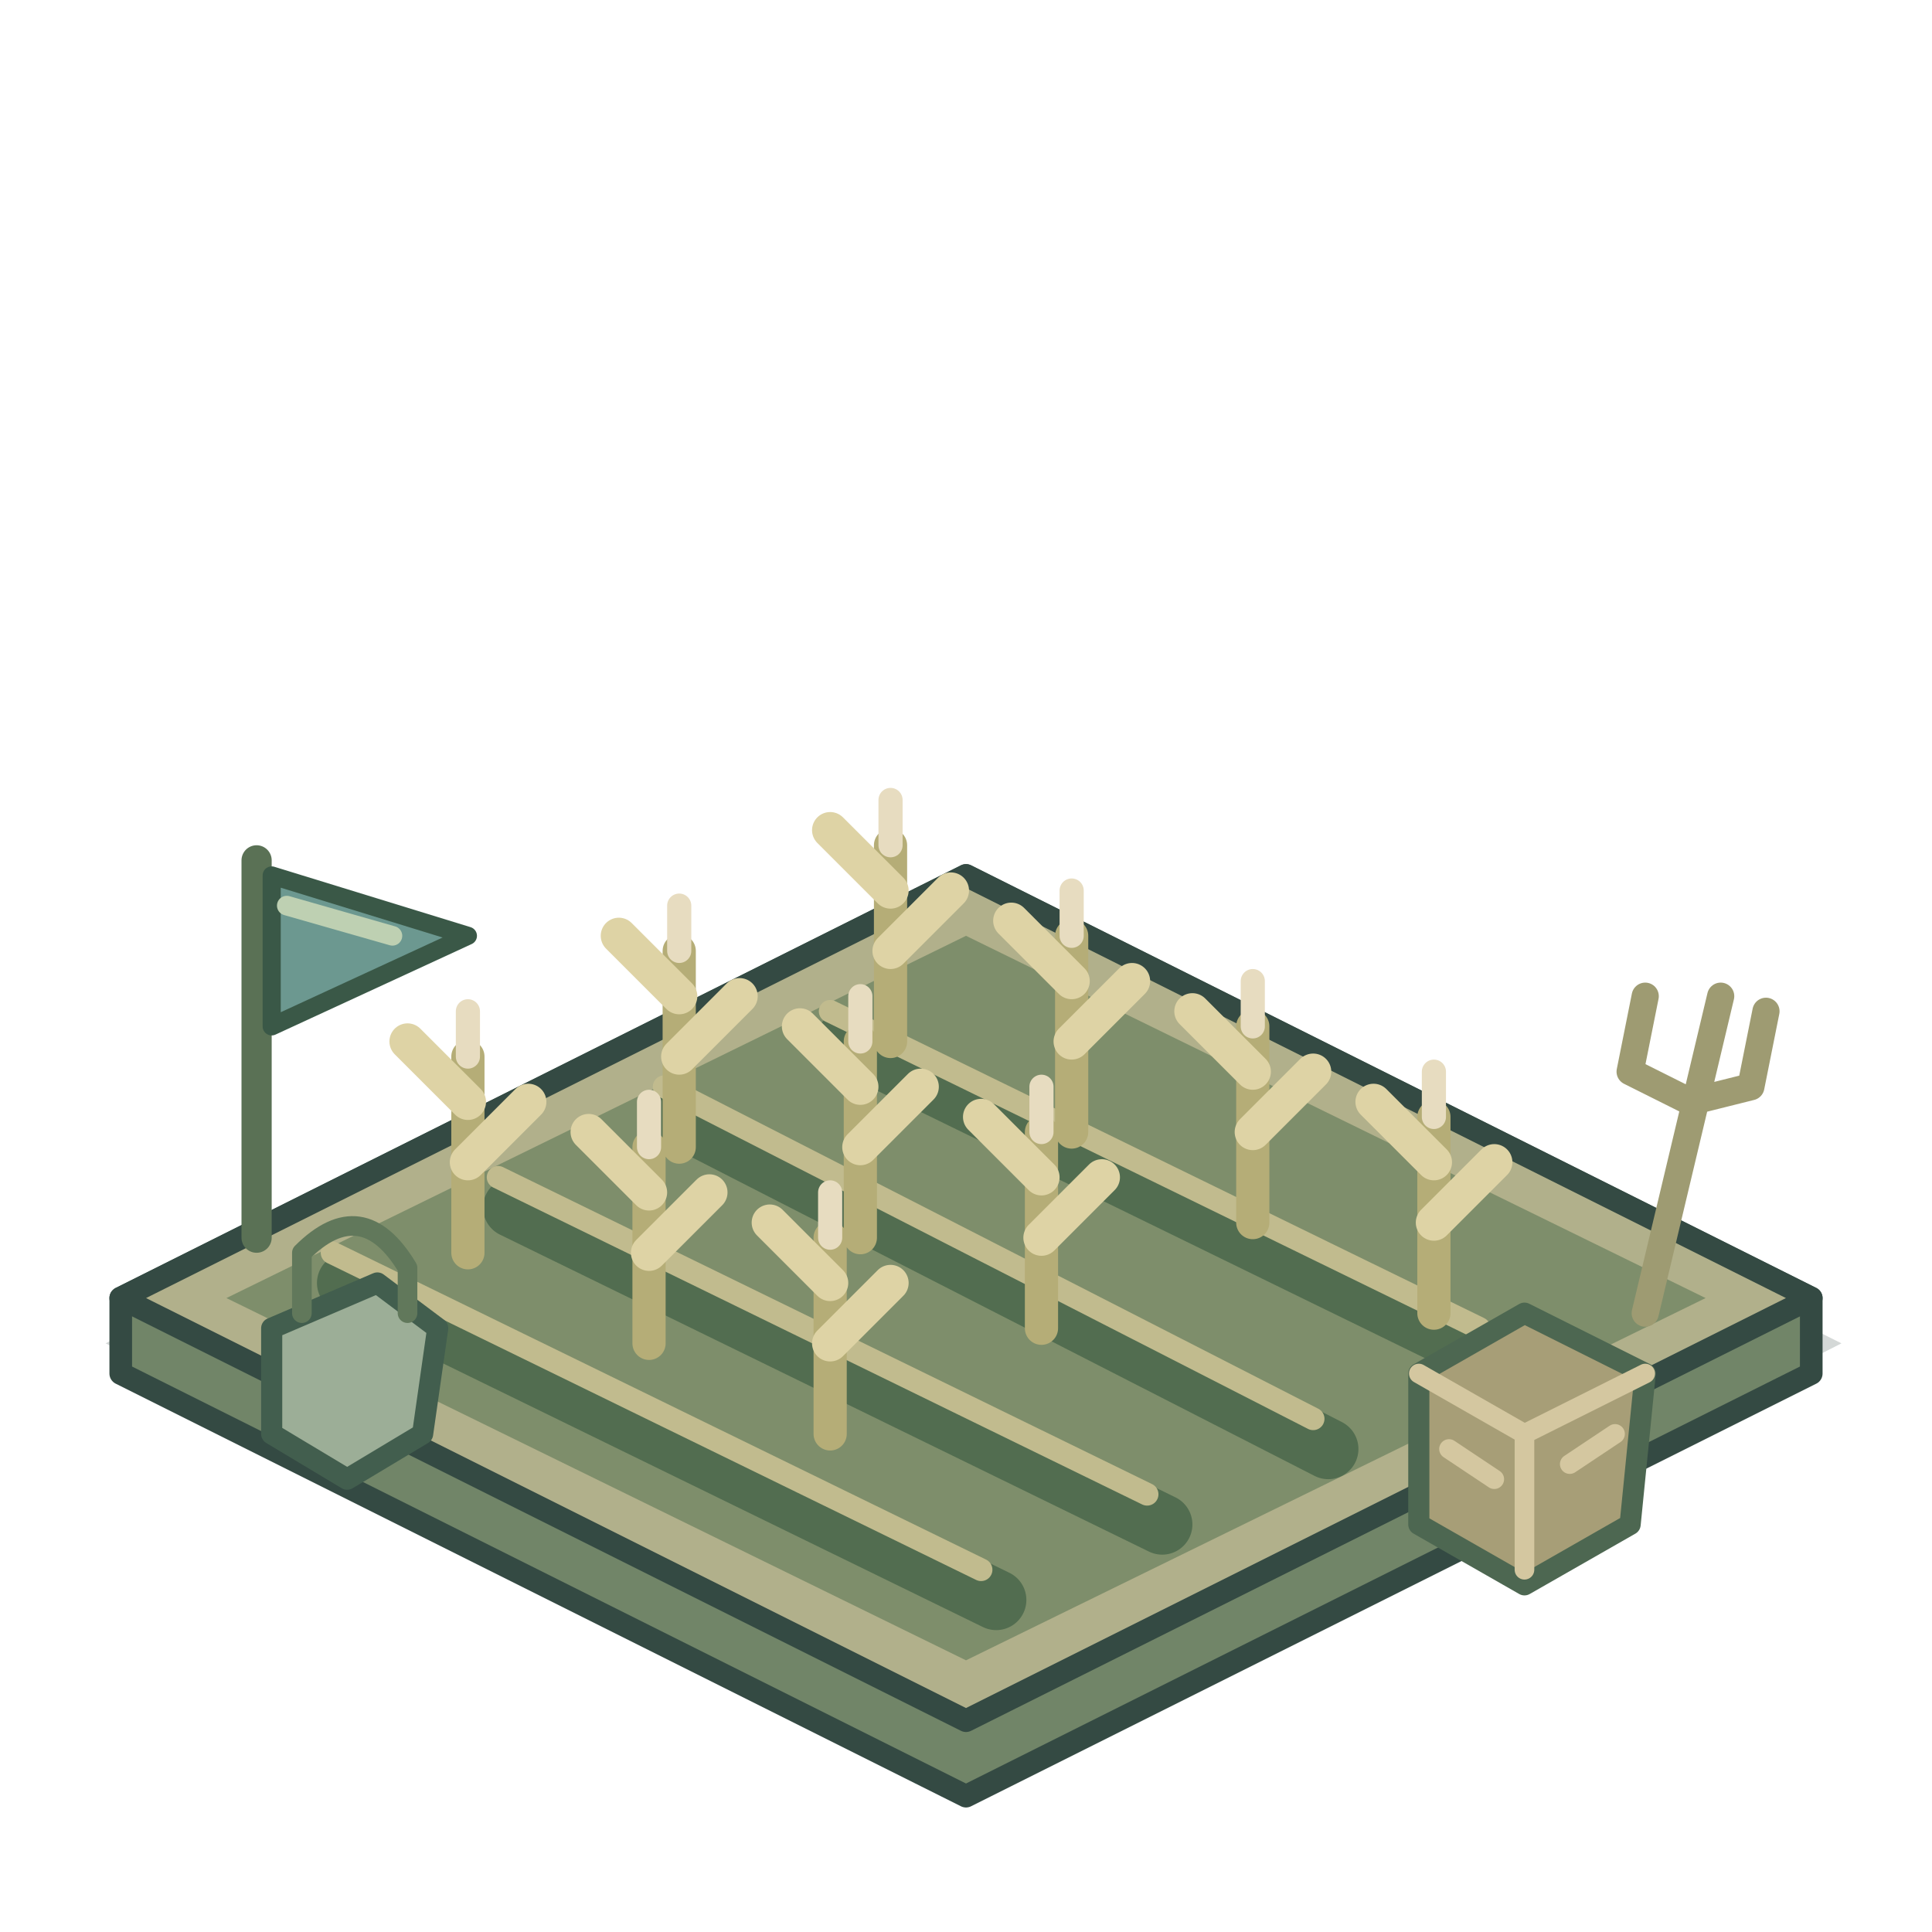
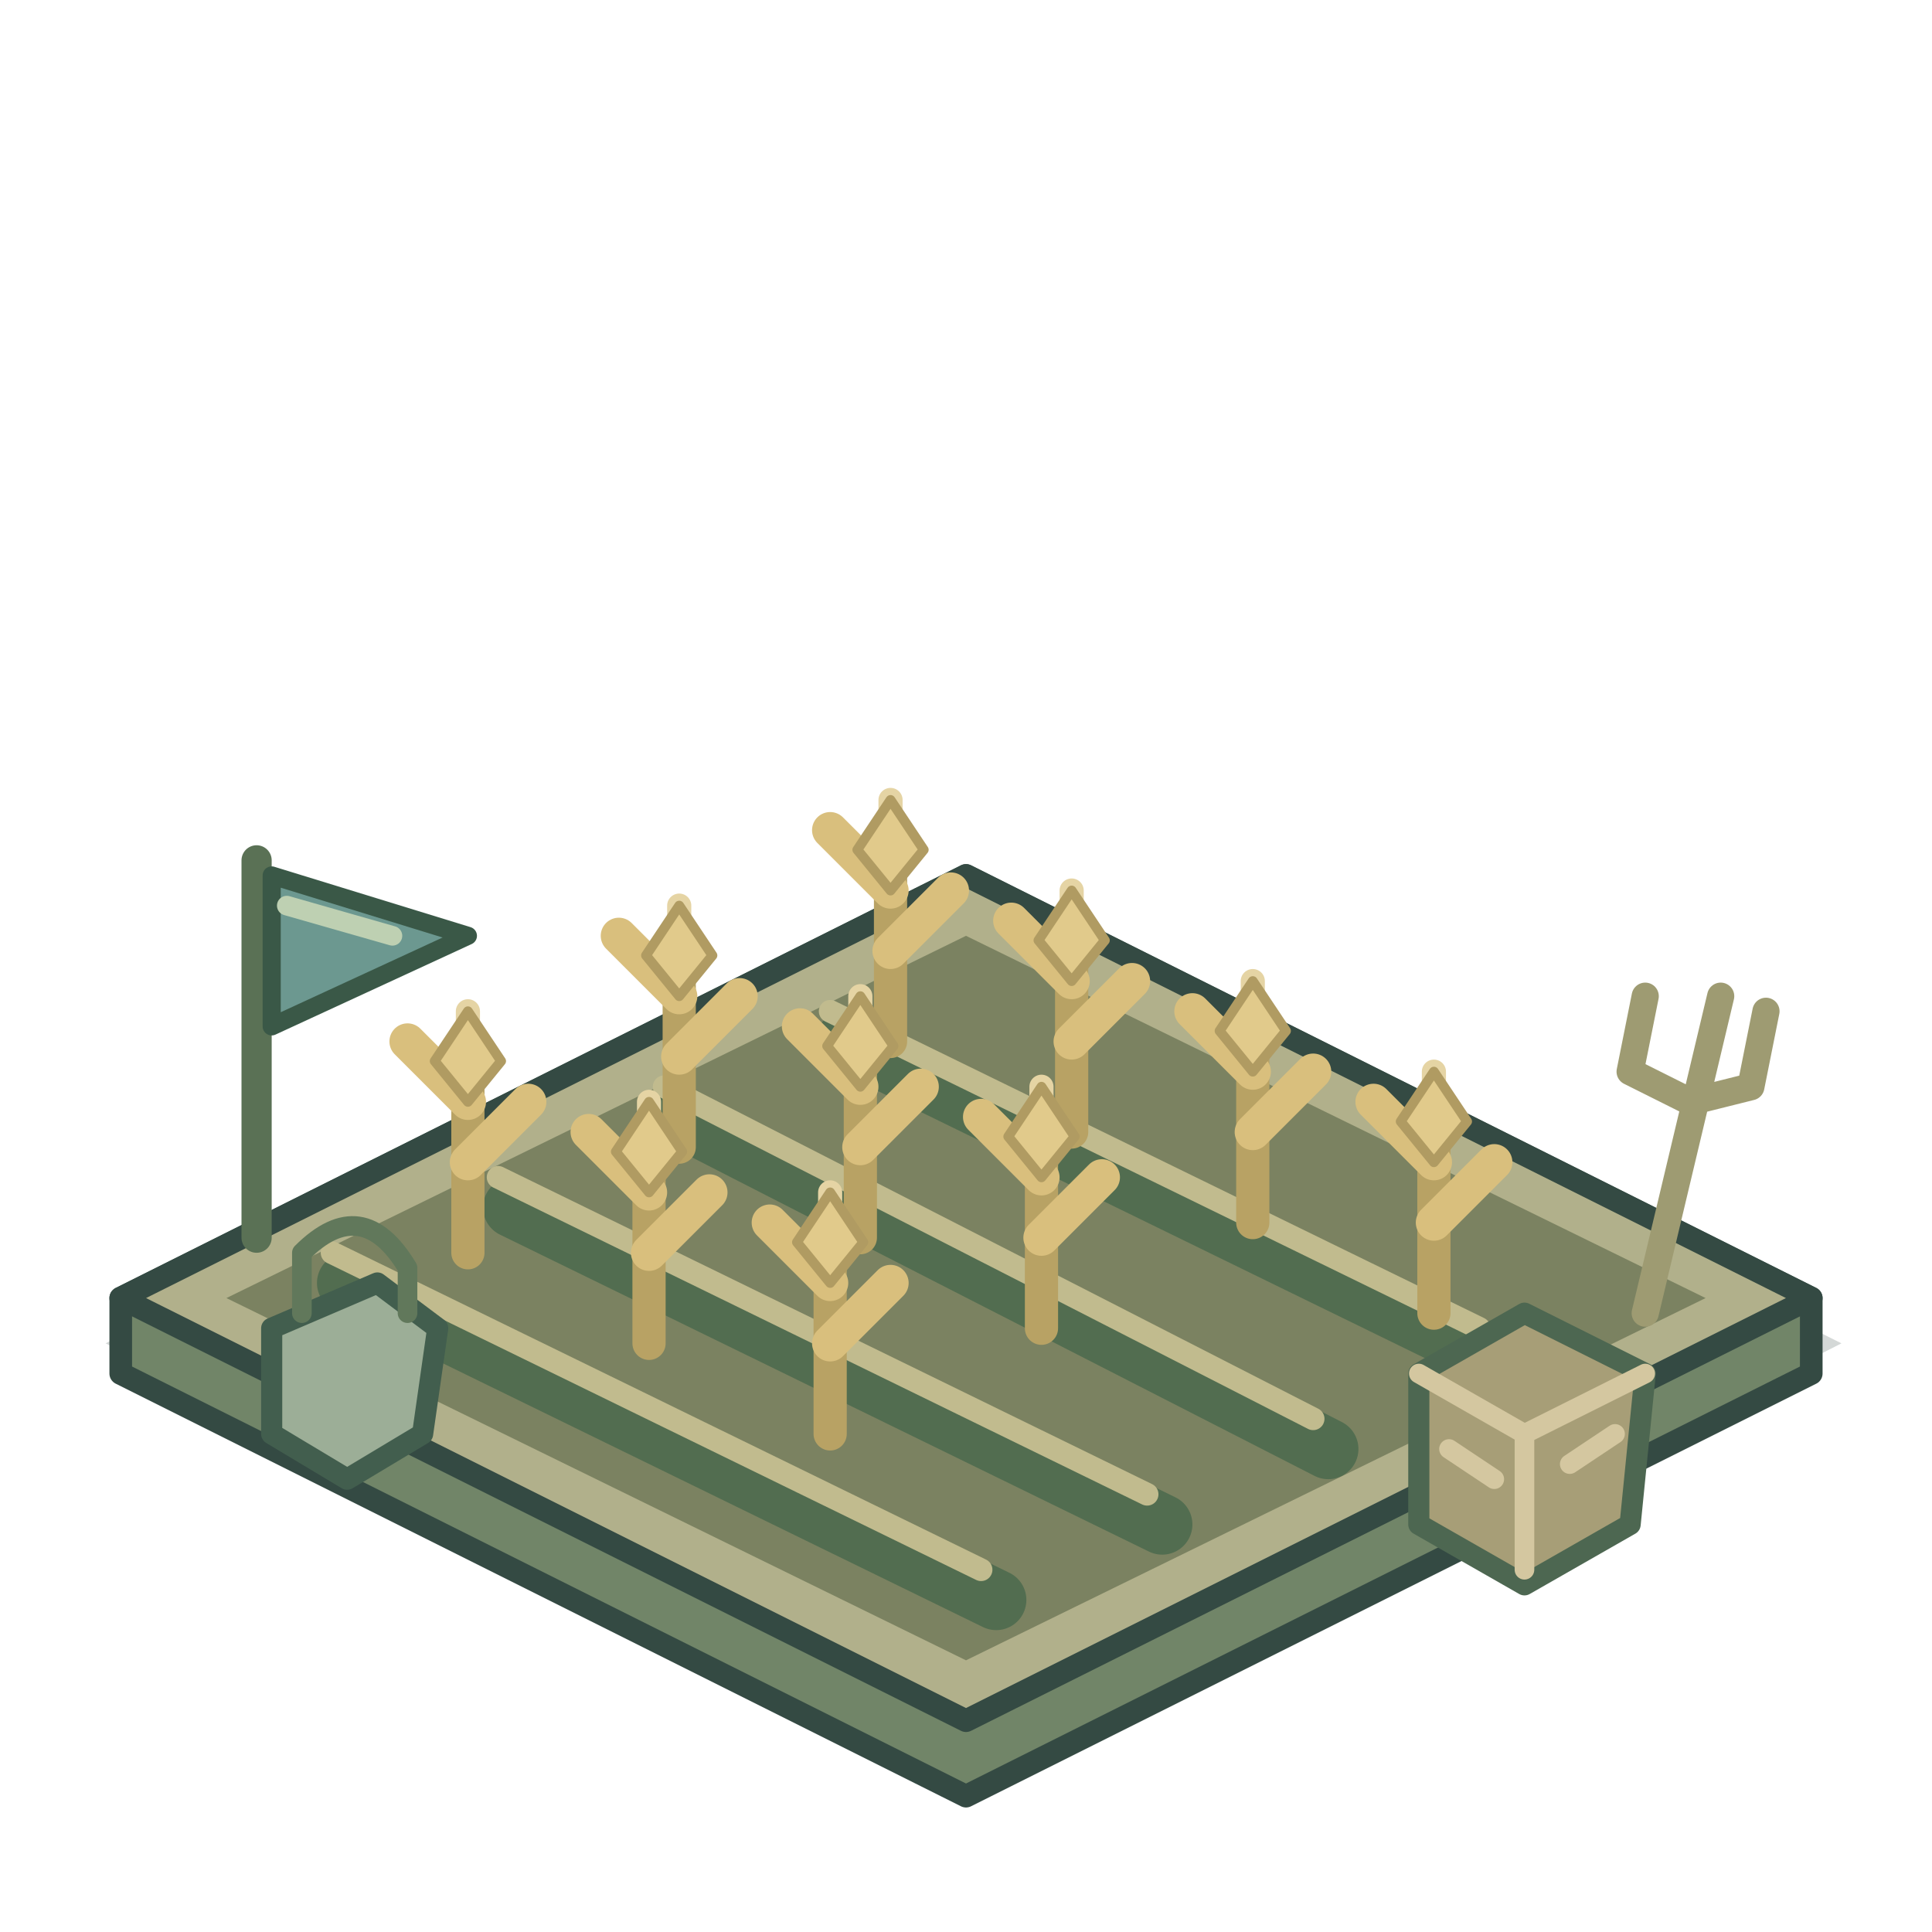
<svg xmlns="http://www.w3.org/2000/svg" width="128" height="128" viewBox="0 0 128 128">
  <g stroke-linejoin="round" stroke-linecap="round">
    <path d="M7 89 64 60 122 89 65 118Z" fill="#263c36" opacity=".20" />
    <path d="M8 86 64 58 120 86 120 91 64 119 8 91Z" fill="#718568" stroke="#344a43" stroke-width="1.5" />
    <path d="M8 86 64 58 120 86 64 114Z" fill="#b1b08b" stroke="#344a43" stroke-width="1.5" />
-     <path d="M15 86 64 62 113 86 64 110Z" fill="#7e8e6b" />
+     <path d="M15 86 64 62 113 86 64 110Z" fill="#7b8261" />
    <path d="M23 85 66 106 M34 80 77 101 M45 74 88 96 M56 69 99 90" fill="none" stroke="#526d50" stroke-width="4" />
    <path d="M22 83 65 104 M33 78 76 99 M44 72 87 94 M55 67 98 88" fill="none" stroke="#c1bb8e" stroke-width="1.5" />
-     <path d="M31 83V70 M43 89V76 M55 95V82 M45 76V63 M57 82V69 M69 88V75 M59 69V56 M71 75V62 M83 81V68 M95 87V74" stroke="#b5ad77" stroke-width="2.2" />
-     <path d="M31 73 27 69 M31 77 35 73 M43 79 39 75 M43 83 47 79 M55 85 51 81 M55 89 59 85 M45 66 41 62 M45 70 49 66 M57 72 53 68 M57 76 61 72 M69 78 65 74 M69 82 73 78 M59 59 55 55 M59 63 63 59 M71 65 67 61 M71 69 75 65 M83 71 79 67 M83 75 87 71 M95 77 91 73 M95 81 99 77" fill="none" stroke="#ded3a5" stroke-width="2.4" />
-     <path d="M31 70V67 M43 76V73 M55 82V79 M45 63V60 M57 69V66 M69 75V72 M59 56V53 M71 62V59 M83 68V65 M95 74V71" stroke="#e7dcc0" stroke-width="1.6" />
+     <path d="M31 83V70 M43 89V76 M55 95V82 M45 76V63 M57 82V69 M69 88V75 M59 69V56 M71 75V62 M83 81V68 M95 87V74" stroke="#b8a264" stroke-width="2.2" />
+     <path d="M31 73 27 69 M31 77 35 73 M43 79 39 75 M43 83 47 79 M55 85 51 81 M55 89 59 85 M45 66 41 62 M45 70 49 66 M57 72 53 68 M57 76 61 72 M69 78 65 74 M69 82 73 78 M59 59 55 55 M59 63 63 59 M71 65 67 61 M71 69 75 65 M83 71 79 67 M83 75 87 71 M95 77 91 73 M95 81 99 77" fill="none" stroke="#d9bf7d" stroke-width="2.4" />
+     <path d="M31 70V67 M43 76V73 M55 82V79 M45 63V60 M57 69V66 M69 75V72 M59 56V53 M71 62V59 M83 68V65 M95 74V71" stroke="#e5d4a4" stroke-width="1.6" />
+     <path d="M31 67 28.8 70.3 31 73 33.2 70.3Z" fill="#e1ca8b" stroke="#b09b62" stroke-width=".65" />
+     <path d="M43 73 40.8 76.3 43 79 45.2 76.3Z" fill="#e1ca8b" stroke="#b09b62" stroke-width=".65" />
+     <path d="M55 79 52.8 82.3 55 85 57.2 82.3Z" fill="#e1ca8b" stroke="#b09b62" stroke-width=".65" />
+     <path d="M45 60 42.8 63.3 45 66 47.2 63.3Z" fill="#e1ca8b" stroke="#b09b62" stroke-width=".65" />
+     <path d="M57 66 54.8 69.3 57 72 59.2 69.3Z" fill="#e1ca8b" stroke="#b09b62" stroke-width=".65" />
+     <path d="M69 72 66.8 75.3 69 78 71.2 75.3Z" fill="#e1ca8b" stroke="#b09b62" stroke-width=".65" />
+     <path d="M59 53 56.8 56.3 59 59 61.2 56.3Z" fill="#e1ca8b" stroke="#b09b62" stroke-width=".65" />
+     <path d="M71 59 68.8 62.3 71 65 73.2 62.3Z" fill="#e1ca8b" stroke="#b09b62" stroke-width=".65" />
+     <path d="M83 65 80.8 68.3 83 71 85.2 68.3Z" fill="#e1ca8b" stroke="#b09b62" stroke-width=".65" />
+     <path d="M95 71 92.8 74.3 95 77 97.2 74.3Z" fill="#e1ca8b" stroke="#b09b62" stroke-width=".65" />
    <path d="M94 91 101 87 109 91 108 101 101 105 94 101Z" fill="#a79e77" stroke="#4d6751" stroke-width="1.4" />
    <path d="M94 91 101 95 109 91 M101 95V104 M96 96 99 98 M104 97 107 95" fill="none" stroke="#d4c7a0" stroke-width="1.3" />
    <path d="M18 88 25 85 29 88 28 95 23 98 18 95Z" fill="#9cae97" stroke="#425e4e" stroke-width="1.4" />
    <path d="M20 87V83 Q24 79 27 84V87" fill="none" stroke="#61785b" stroke-width="1.3" />
    <path d="M109 87 114 66 M112 73 108 71 109 66 M112 73 116 72 117 67" fill="none" stroke="#9e9b72" stroke-width="1.8" />
    <path d="M17 82V57" stroke="#5a7155" stroke-width="2" />
    <path d="M18 58 31 62 18 68Z" fill="#6c9890" stroke="#3a5847" stroke-width="1.2" />
    <path d="M19 60 26 62" stroke="#bed0b2" stroke-width="1.3" />
  </g>
</svg>
